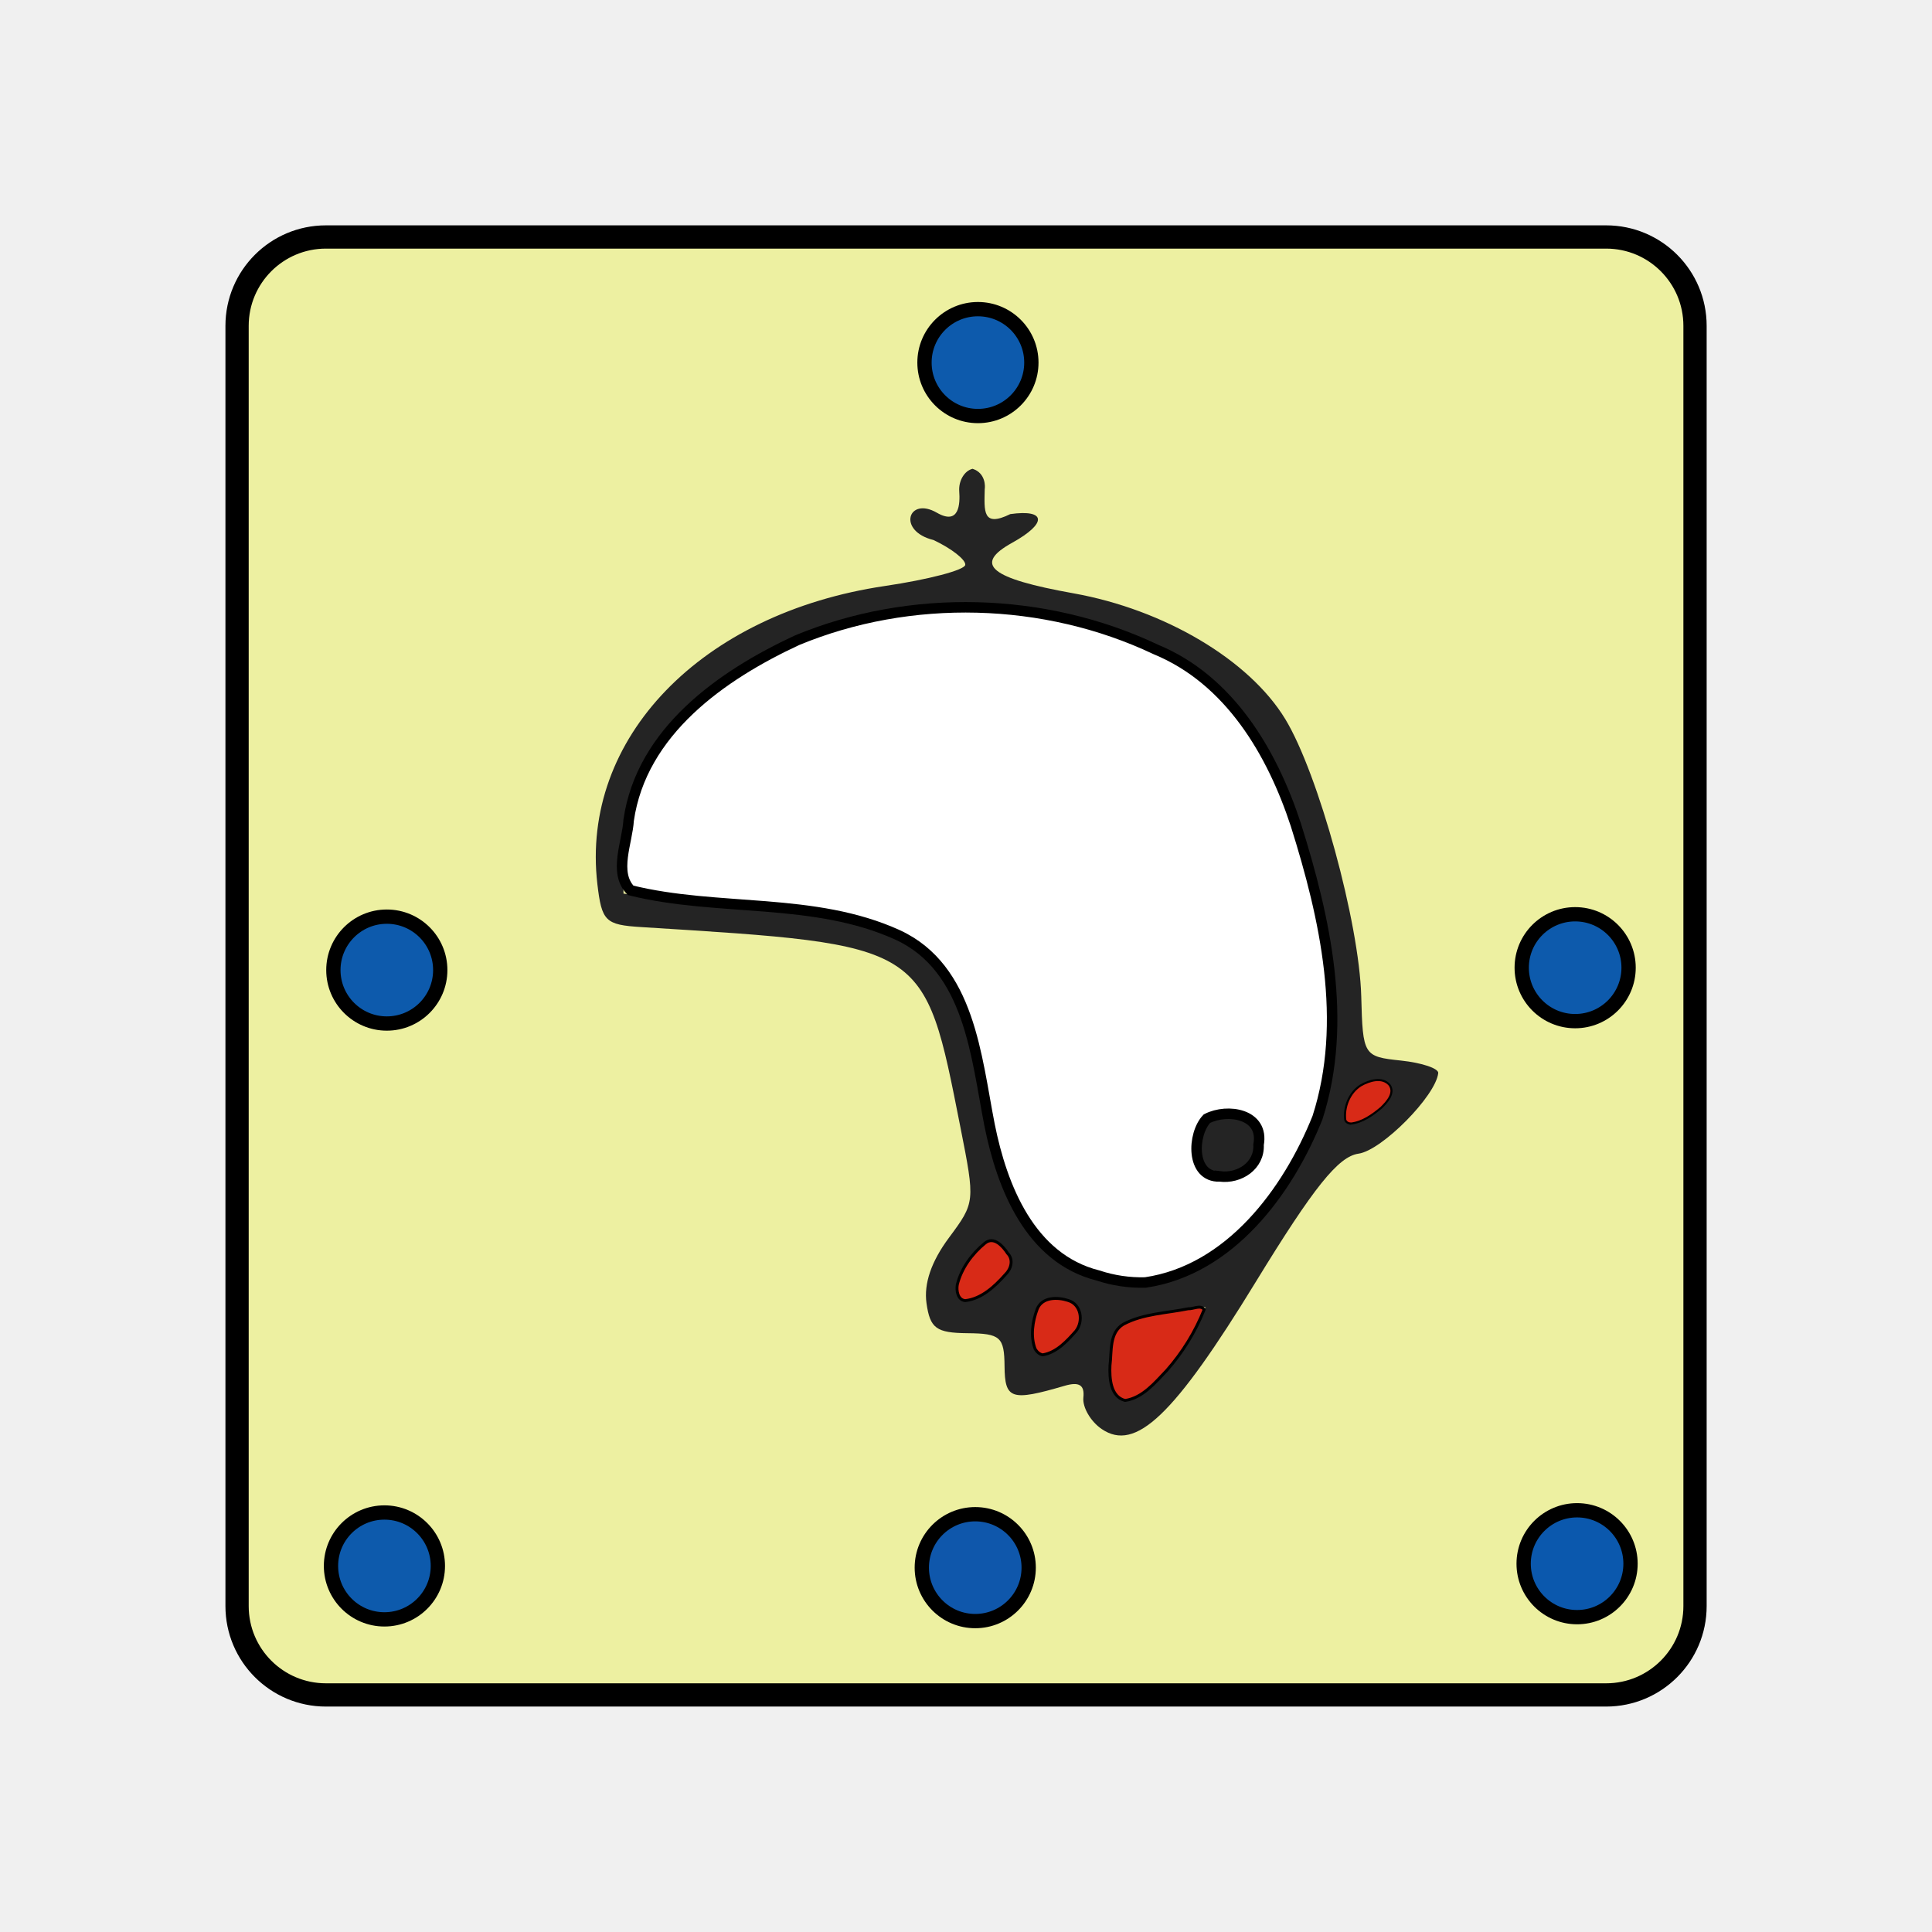
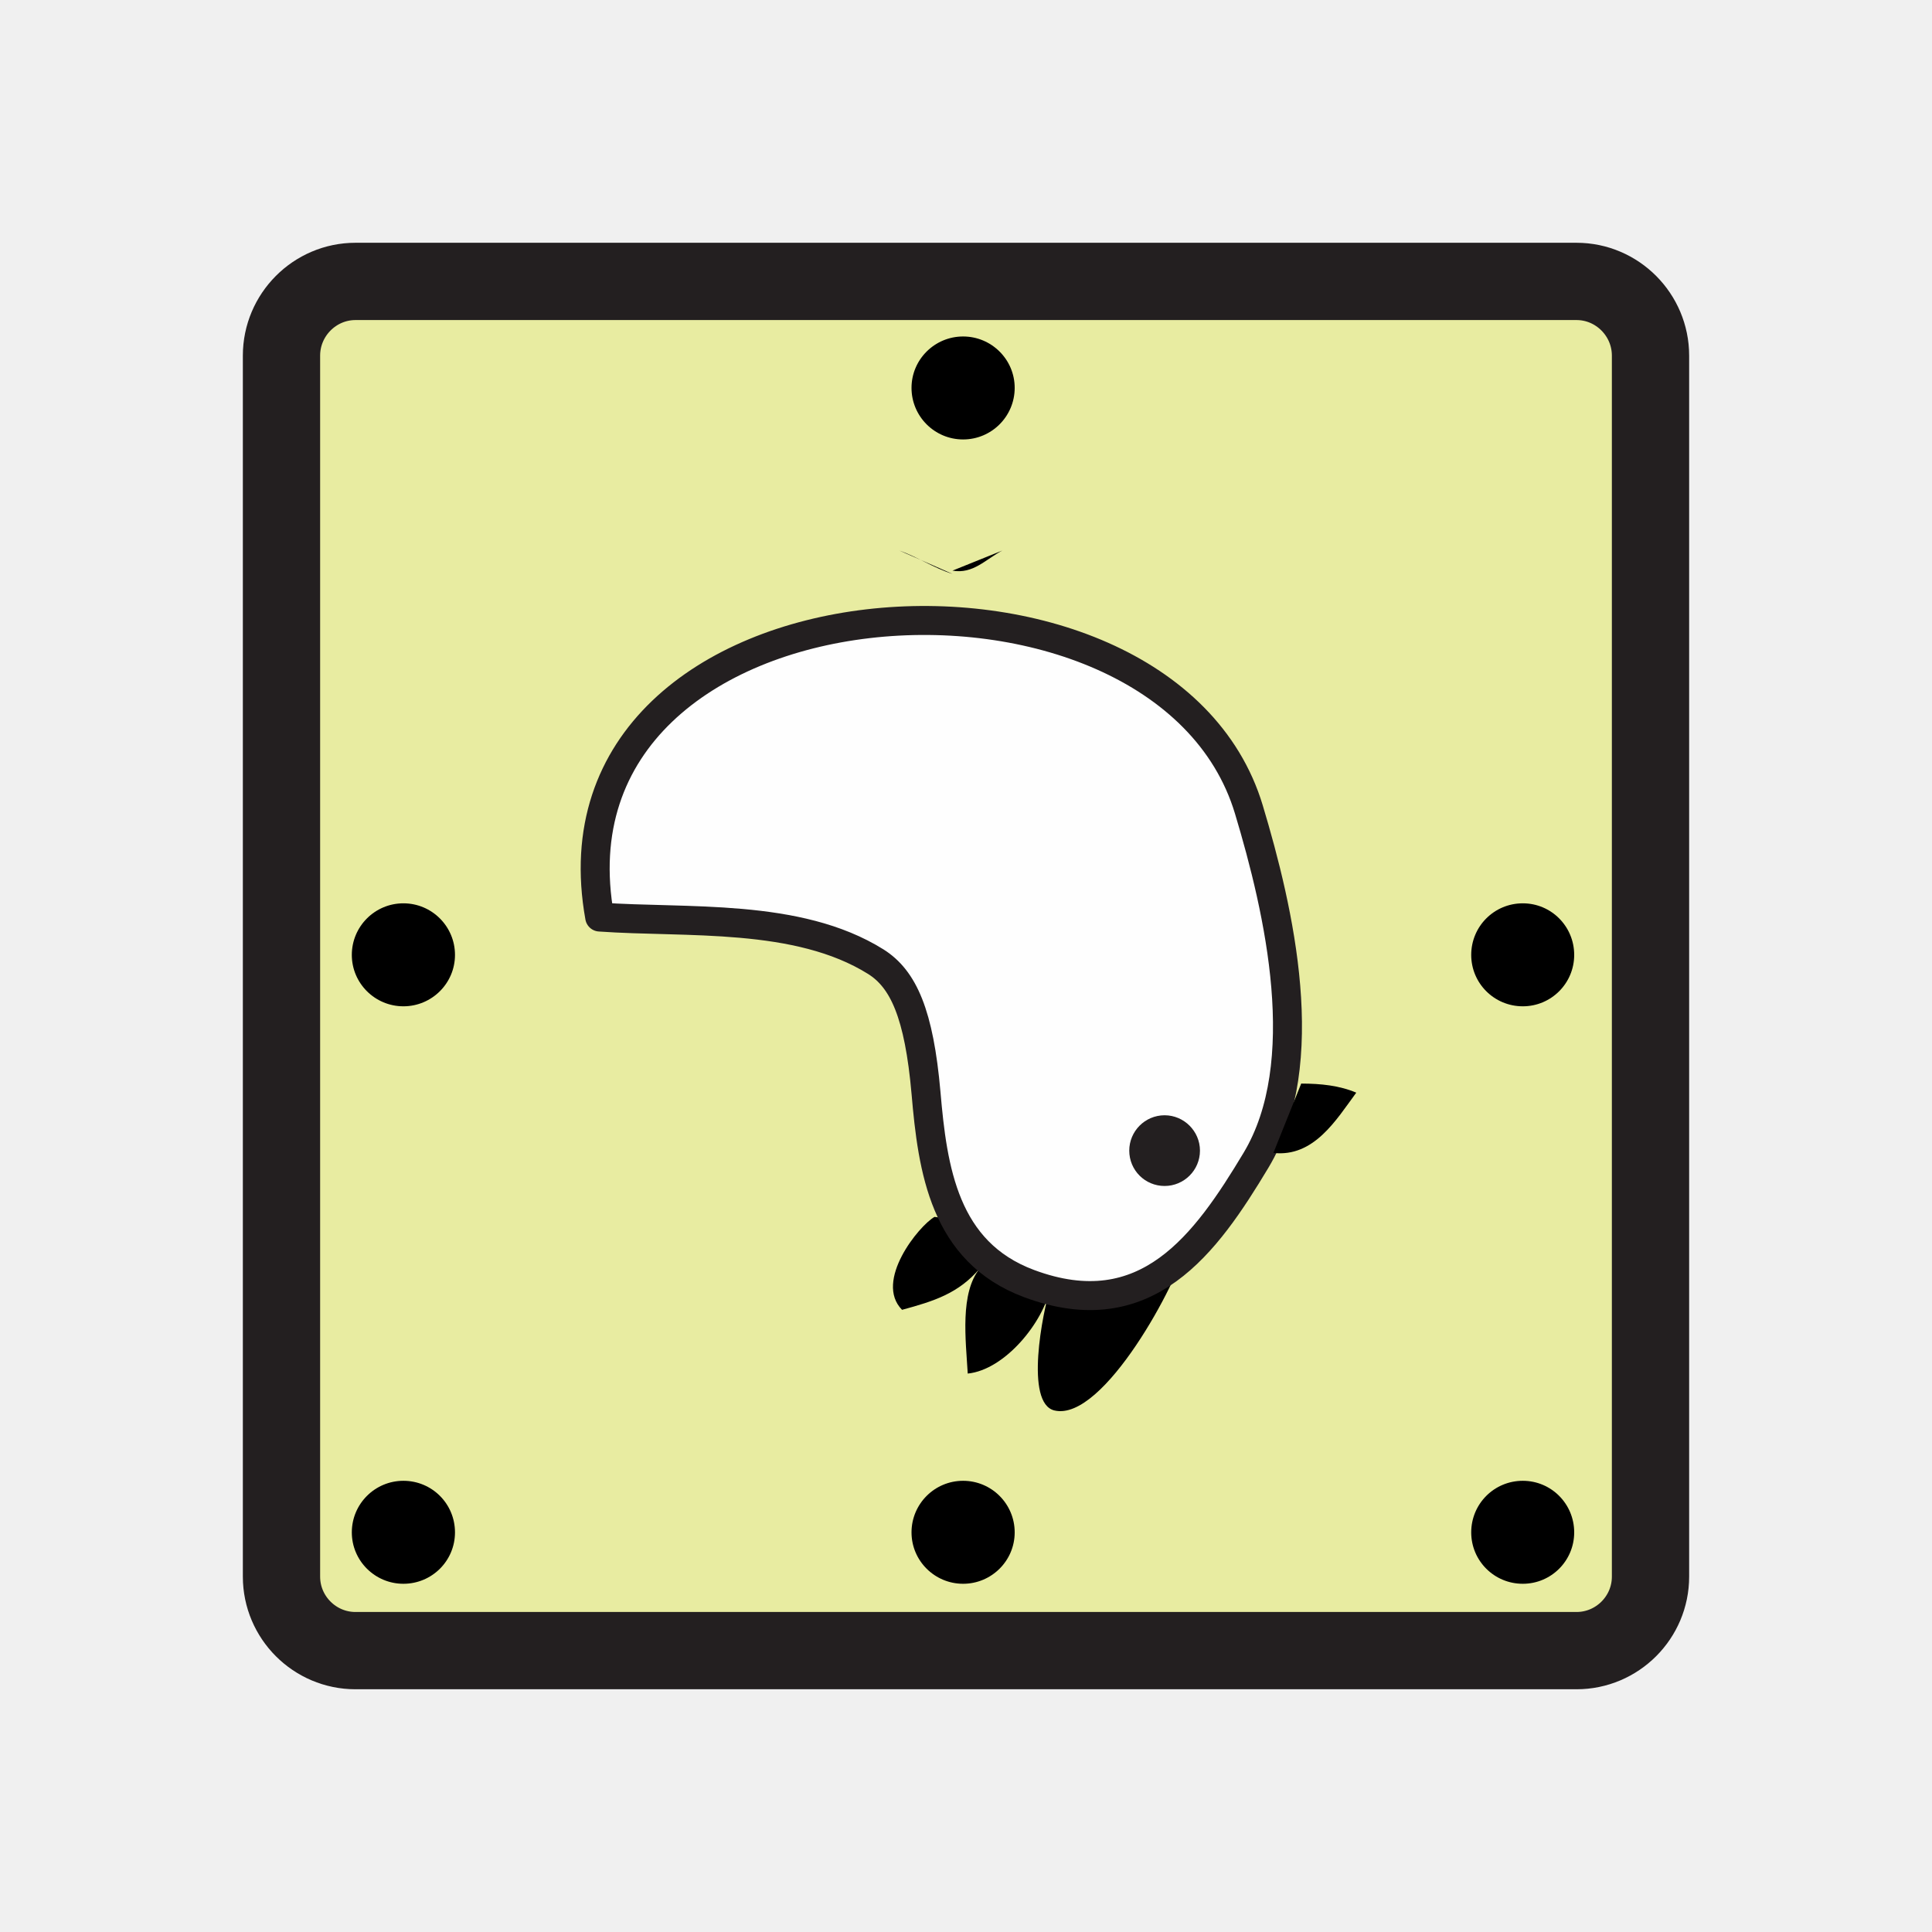
- <svg xmlns="http://www.w3.org/2000/svg" viewBox="0 0 60 60">
-   <g transform="translate(-9.894 404.978)scale(-1.30158)">
-     <rect width="34.787" height="34.787" x="-48.045" y="270.702" fill="#edf0a1" stroke="#000" stroke-linecap="square" stroke-width=".555" paint-order="fill markers stroke" ry="2.12" />
-     <circle cx="-45.231" cy="273.833" r="1.275" fill="#0b58ad" stroke="#000" stroke-linecap="square" stroke-width=".341" paint-order="fill markers stroke" />
-     <circle cx="-30.871" cy="273.739" r="1.275" fill="#0f57ab" stroke="#000" stroke-linecap="square" stroke-width=".341" paint-order="fill markers stroke" />
-     <circle cx="-16.774" cy="273.78" r="1.275" fill="#0d5aac" stroke="#000" stroke-linecap="square" stroke-width=".341" paint-order="fill markers stroke" />
-     <circle cx="-45.185" cy="288.054" r="1.275" fill="#0d5aac" stroke="#000" stroke-linecap="square" stroke-width=".341" paint-order="fill markers stroke" />
-     <circle cx="-16.831" cy="287.997" r="1.275" fill="#0d5aac" stroke="#000" stroke-linecap="square" stroke-width=".341" paint-order="fill markers stroke" />
-     <circle cx="-30.935" cy="302.492" r="1.275" fill="#0d5aac" stroke="#000" stroke-linecap="square" stroke-width=".341" paint-order="fill markers stroke" />
-     <path fill="#242424" d="M-31.097 299.472c.01-.521.058-.923-.61-.595-.855.12-.89-.216-.045-.684.934-.517.529-.85-1.466-1.207-2.172-.39-4.193-1.589-5.05-3-.79-1.299-1.766-4.86-1.813-6.614-.037-1.413-.054-1.44-.949-1.534-.5-.053-.9-.188-.888-.299.06-.546 1.343-1.843 1.901-1.922.483-.068 1.066-.795 2.45-3.056 1.954-3.193 2.867-4.066 3.678-3.515.265.18.462.519.438.752-.032.299.101.382.448.28 1.273-.373 1.426-.324 1.433.468.006.697.098.78.884.787.745.007.893.115.978.715.066.468-.114.994-.532 1.558-.63.849-.63.856-.278 2.637.87 4.402.79 4.352 7.614 4.78.86.053.945.138 1.049 1.026.406 3.477-2.477 6.464-6.863 7.113-1.04.154-1.902.38-1.915.504-.013.123.328.39.757.592.878.216.605 1.047-.079.652-.538-.31-.556.214-.534.512.018.25-.125.49-.318.536-.322-.103-.3-.44-.29-.486m3.855-3.3c1.79-.586 3.608-1.94 4.214-3.137.481-1.07.593-1.73.549-3.214l-2.332-.24c-4.288-.116-5.813-1.13-6.17-4.1-.398-3.312-1.415-4.742-3.53-4.965-1.907-.202-4.161 2.027-4.807 4.753-.538 2.274.657 7.23 2.173 9.007 1.846 2.165 6.413 3.04 9.903 1.896m-10.329-11.999c-.195-.73.244-1.269.898-1.104.44.11.58.33.528.826s-.236.681-.69.698c-.37.013-.665-.155-.736-.42m-2.262.796c.12-.234.163-.493.097-.575-.154-.19-1.008.37-1.042.684-.044.42.72.331.945-.11zm9.376-4.487c.053-.497-.332-.48-.914.042-.39.349-.433.52-.2.808s.378.274.686-.065c.215-.237.408-.59.428-.785m-3.665-1.552c.119-1.182-.209-1.486-.928-.864-.35.302-.79.852-.976 1.221l-.339.671 1.088-.17c.905-.142 1.098-.286 1.155-.858m1.854.594q.117-1.107-.72-.432c-.549.445-.493.986.109 1.05.396.042.559-.123.611-.618" />
-     <path fill="#d82a17" stroke="#000" stroke-linecap="square" stroke-width=".049" d="M-39.83 284.334c-.277.03-.52.204-.729.38-.134.133-.335.347-.197.542.175.204.488.104.686-.01.27-.169.41-.517.37-.826-.02-.055-.076-.083-.13-.085z" paint-order="fill markers stroke" />
-     <path fill="#d82a17" stroke="#000" stroke-linecap="square" stroke-width=".069" d="M-34.447 277.728c-.42.062-.715.427-.993.717a5 5 0 0 0-.892 1.449c.07.127.267.013.38.022.516-.105 1.074-.116 1.547-.368.34-.204.276-.649.319-.985.013-.296-.008-.747-.361-.835zm1.966 1.089c-.33.053-.58.328-.792.567-.184.234-.126.637.183.729.252.084.62.089.74-.202.112-.296.165-.652.05-.954-.038-.066-.104-.13-.181-.14zm1.848 1.293c-.39.044-.706.34-.957.623-.137.132-.2.355-.053.506.109.168.327.416.539.244.308-.252.566-.602.661-.992.025-.144-.01-.365-.19-.381z" paint-order="fill markers stroke" />
-     <path fill="#fff" stroke="#000" stroke-linecap="square" stroke-width=".25" d="M-34.93 280.543c-2.01.295-3.396 2.158-4.107 3.933-.736 2.283-.185 4.762.516 6.986.567 1.732 1.585 3.462 3.345 4.187 2.647 1.255 5.853 1.34 8.557.218 1.802-.837 3.713-2.178 4.018-4.296.029-.52.367-1.248-.049-1.672-2.085-.515-4.378-.153-6.376-1.066-1.718-.797-1.867-2.91-2.187-4.533-.295-1.476-.968-3.184-2.587-3.59a3.3 3.3 0 0 0-1.13-.167zm-1.777 2.53c.7-.022.66 1.014.308 1.379-.492.253-1.37.116-1.232-.622-.025-.501.457-.816.924-.756z" paint-order="fill markers stroke" />
-   </g>
+ <svg xmlns="http://www.w3.org/2000/svg" width="100" height="100" viewBox="0 0 100 100">
+   <path fill="#e8eca1" d="M14.57 18.406c0-2.11 1.72-3.84 3.83-3.84h63.2c2.11 0 3.83 1.73 3.83 3.84v63.2c0 2.11-1.72 3.83-3.83 3.83H18.4c-2.11 0-3.83-1.72-3.83-3.83z" />
+   <path fill="none" stroke="#231f20" stroke-linecap="round" stroke-linejoin="round" stroke-width="4" d="M14.57 18.406c0-2.11 1.72-3.84 3.83-3.84h63.2c2.11 0 3.83 1.73 3.83 3.84v63.2c0 2.11-1.72 3.83-3.83 3.83H18.4c-2.11 0-3.83-1.72-3.83-3.83z" />
+   <path d="M47.18 79.316a2.67 2.67 0 1 1 5.34 0c0 1.47-1.2 2.66-2.67 2.66s-2.67-1.19-2.67-2.66m-28.97 0c0-1.48 1.2-2.67 2.67-2.67 1.48 0 2.67 1.19 2.67 2.67 0 1.47-1.19 2.66-2.67 2.66-1.47 0-2.67-1.19-2.67-2.66m57.94 0c0-1.48 1.19-2.67 2.67-2.67 1.47 0 2.66 1.19 2.66 2.67 0 1.47-1.19 2.66-2.66 2.66-1.48 0-2.67-1.19-2.67-2.66m-28.97-59.24c0-1.47 1.2-2.66 2.67-2.66s2.67 1.19 2.67 2.66a2.67 2.67 0 1 1-5.34 0m-28.97 29.35a2.67 2.67 0 1 1 5.34 0c0 1.47-1.2 2.66-2.67 2.66s-2.67-1.19-2.67-2.66m57.94 0c0-1.48 1.19-2.67 2.67-2.67 1.47 0 2.66 1.19 2.66 2.67 0 1.47-1.19 2.66-2.66 2.66-1.48 0-2.67-1.19-2.67-2.66" class="1TO_svg__s20" />
+   <path d="M49.13 33.656v-3.78m2.75-1.38c-.86.45-1.51 1.23-2.58 1.04m-.17-2.93v2.93m-2.58-1.04c.89.31 1.82.92 2.75 1.21" class="1TO_svg__s5" />
+   <path d="M61.31 64.666c-.27 1.52-4.17 8.94-6.73 8.34-1.55-.36-.62-5.09-.21-6.36-.36 1.78-2.34 4.25-4.28 4.45-.1-1.73-.42-4.19.64-5.46-1.12 1.32-2.39 1.71-4.04 2.16-1.46-1.48.87-4.35 1.68-4.81" class="1TO_svg__s21" />
+   <path fill="#fefefe" stroke="#231f20" stroke-linecap="round" stroke-linejoin="round" stroke-width="1.5" d="M45.33 49.776c1.43.9 2.24 2.7 2.6 6.79.34 3.97.94 8.23 5.33 9.87 6.09 2.27 9.16-2.07 11.75-6.38 3.02-5.03 1.21-12.91-.37-18.16-4.46-14.81-36.89-12.68-33.6 5.57 4.5.32 10.24-.22 14.29 2.31" />
+   <path d="M65.91 59.676c2.1.23 3.25-1.71 4.29-3.12-.87-.37-1.84-.47-2.85-.47" class="1TO_svg__s21" />
+   <path fill="#231f20" stroke="#231f20" stroke-linecap="round" stroke-linejoin="round" stroke-width="1.5" d="M59.2 59.556c0-.59.48-1.08 1.08-1.08.59 0 1.08.49 1.08 1.08 0 .6-.49 1.08-1.08 1.08-.6 0-1.08-.48-1.08-1.08" />
</svg>
